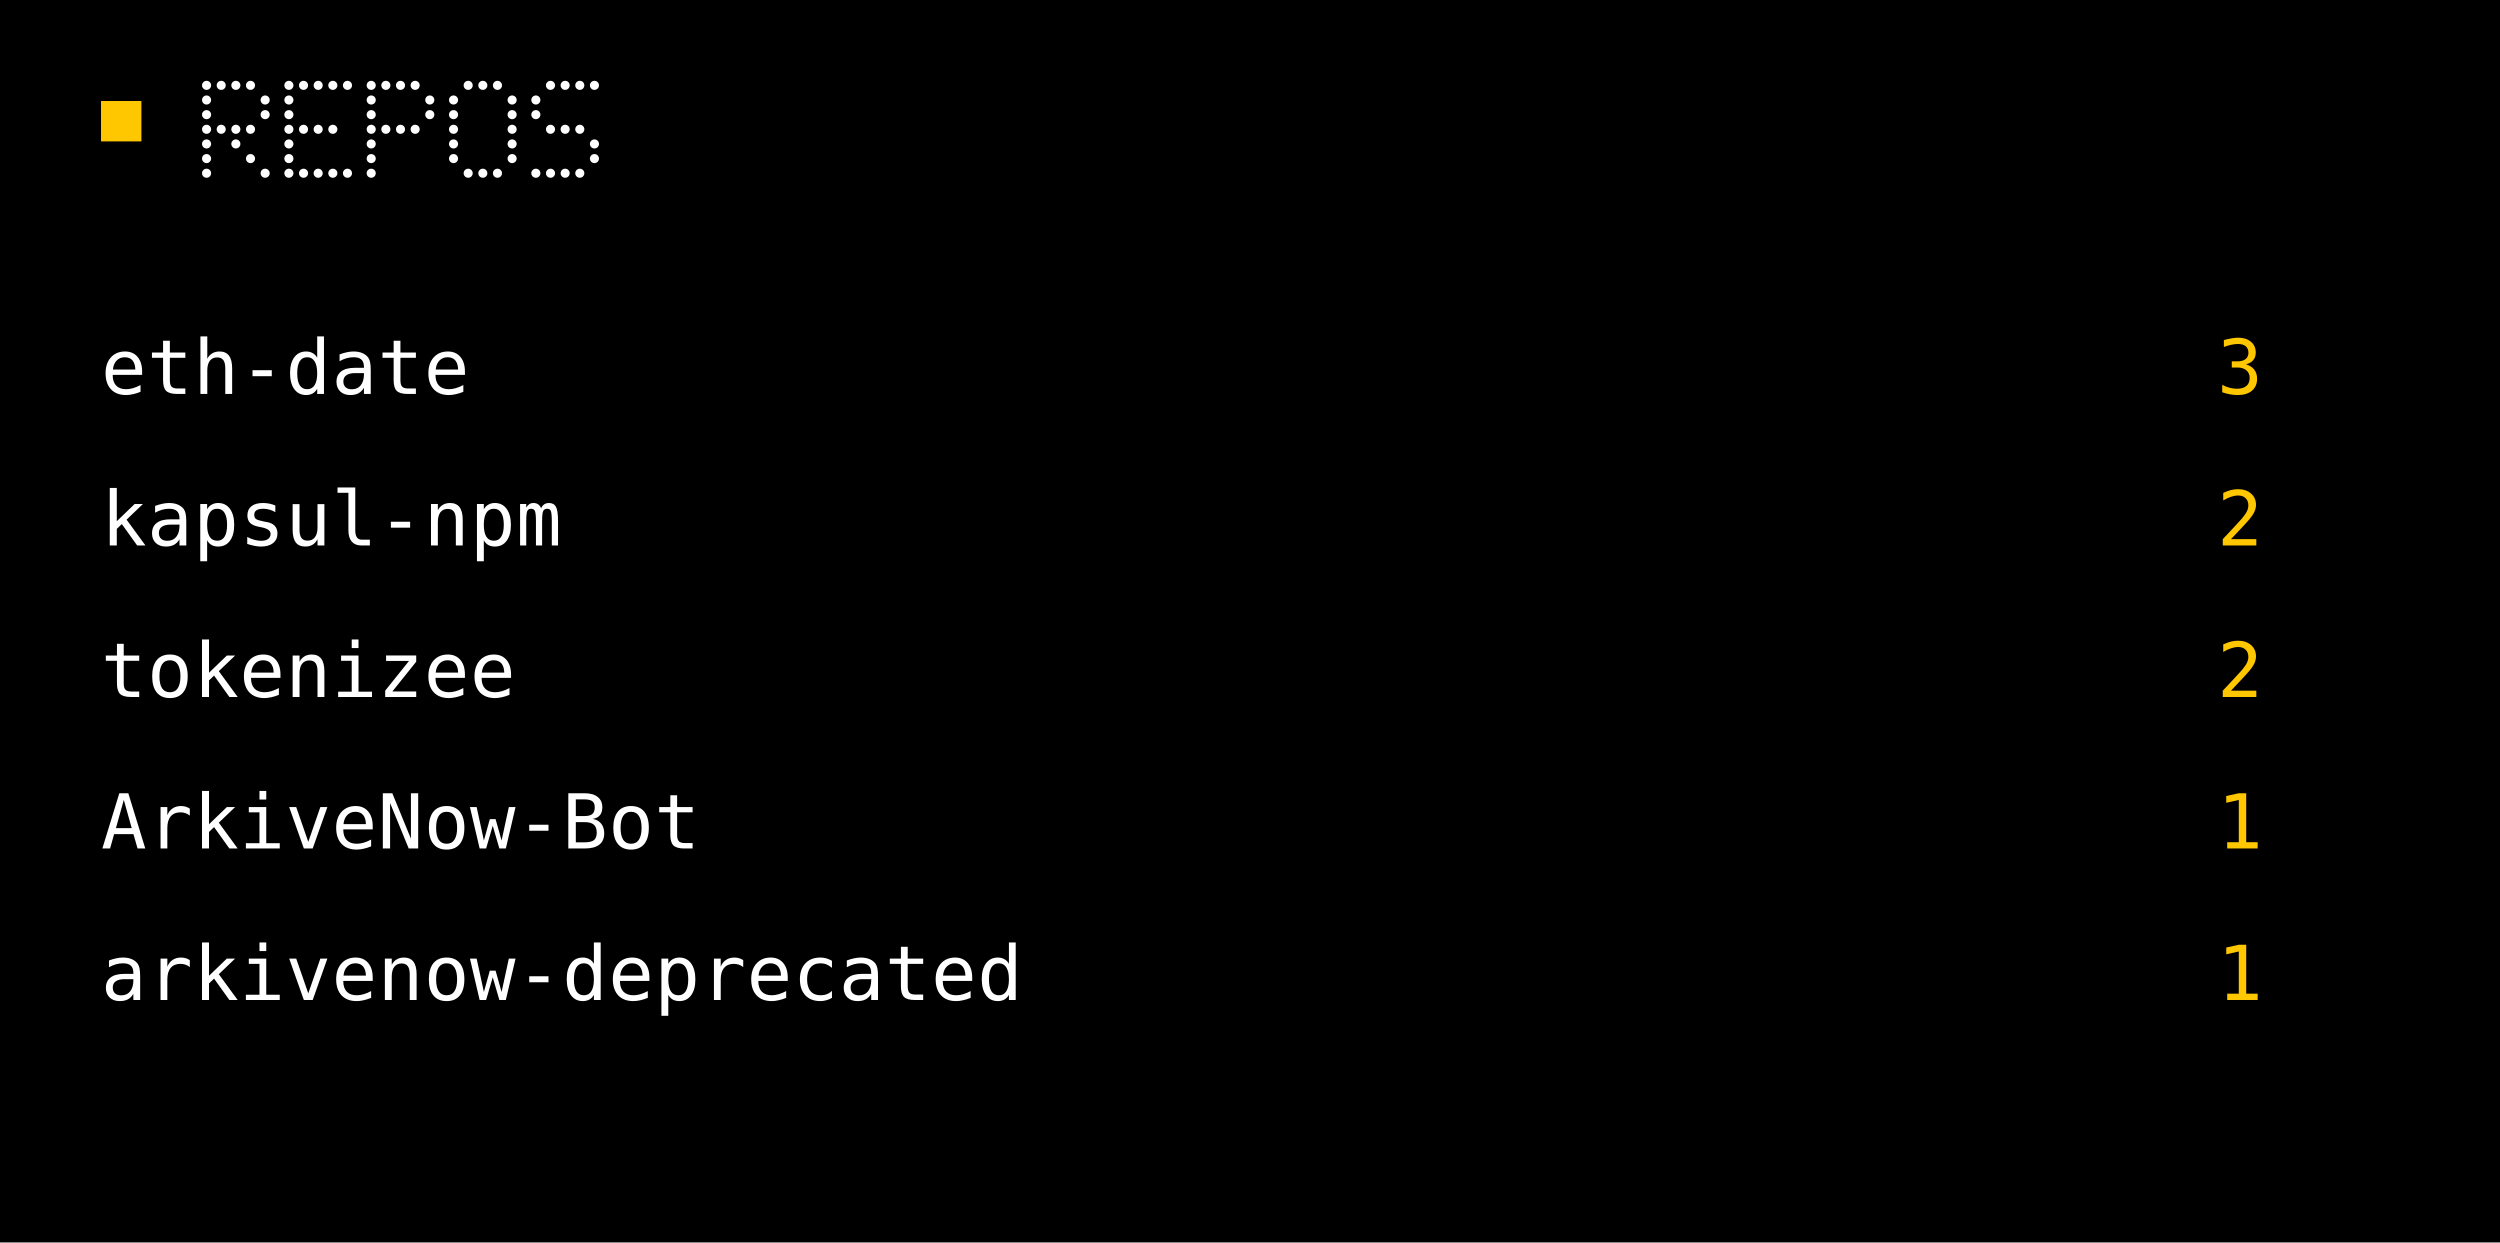
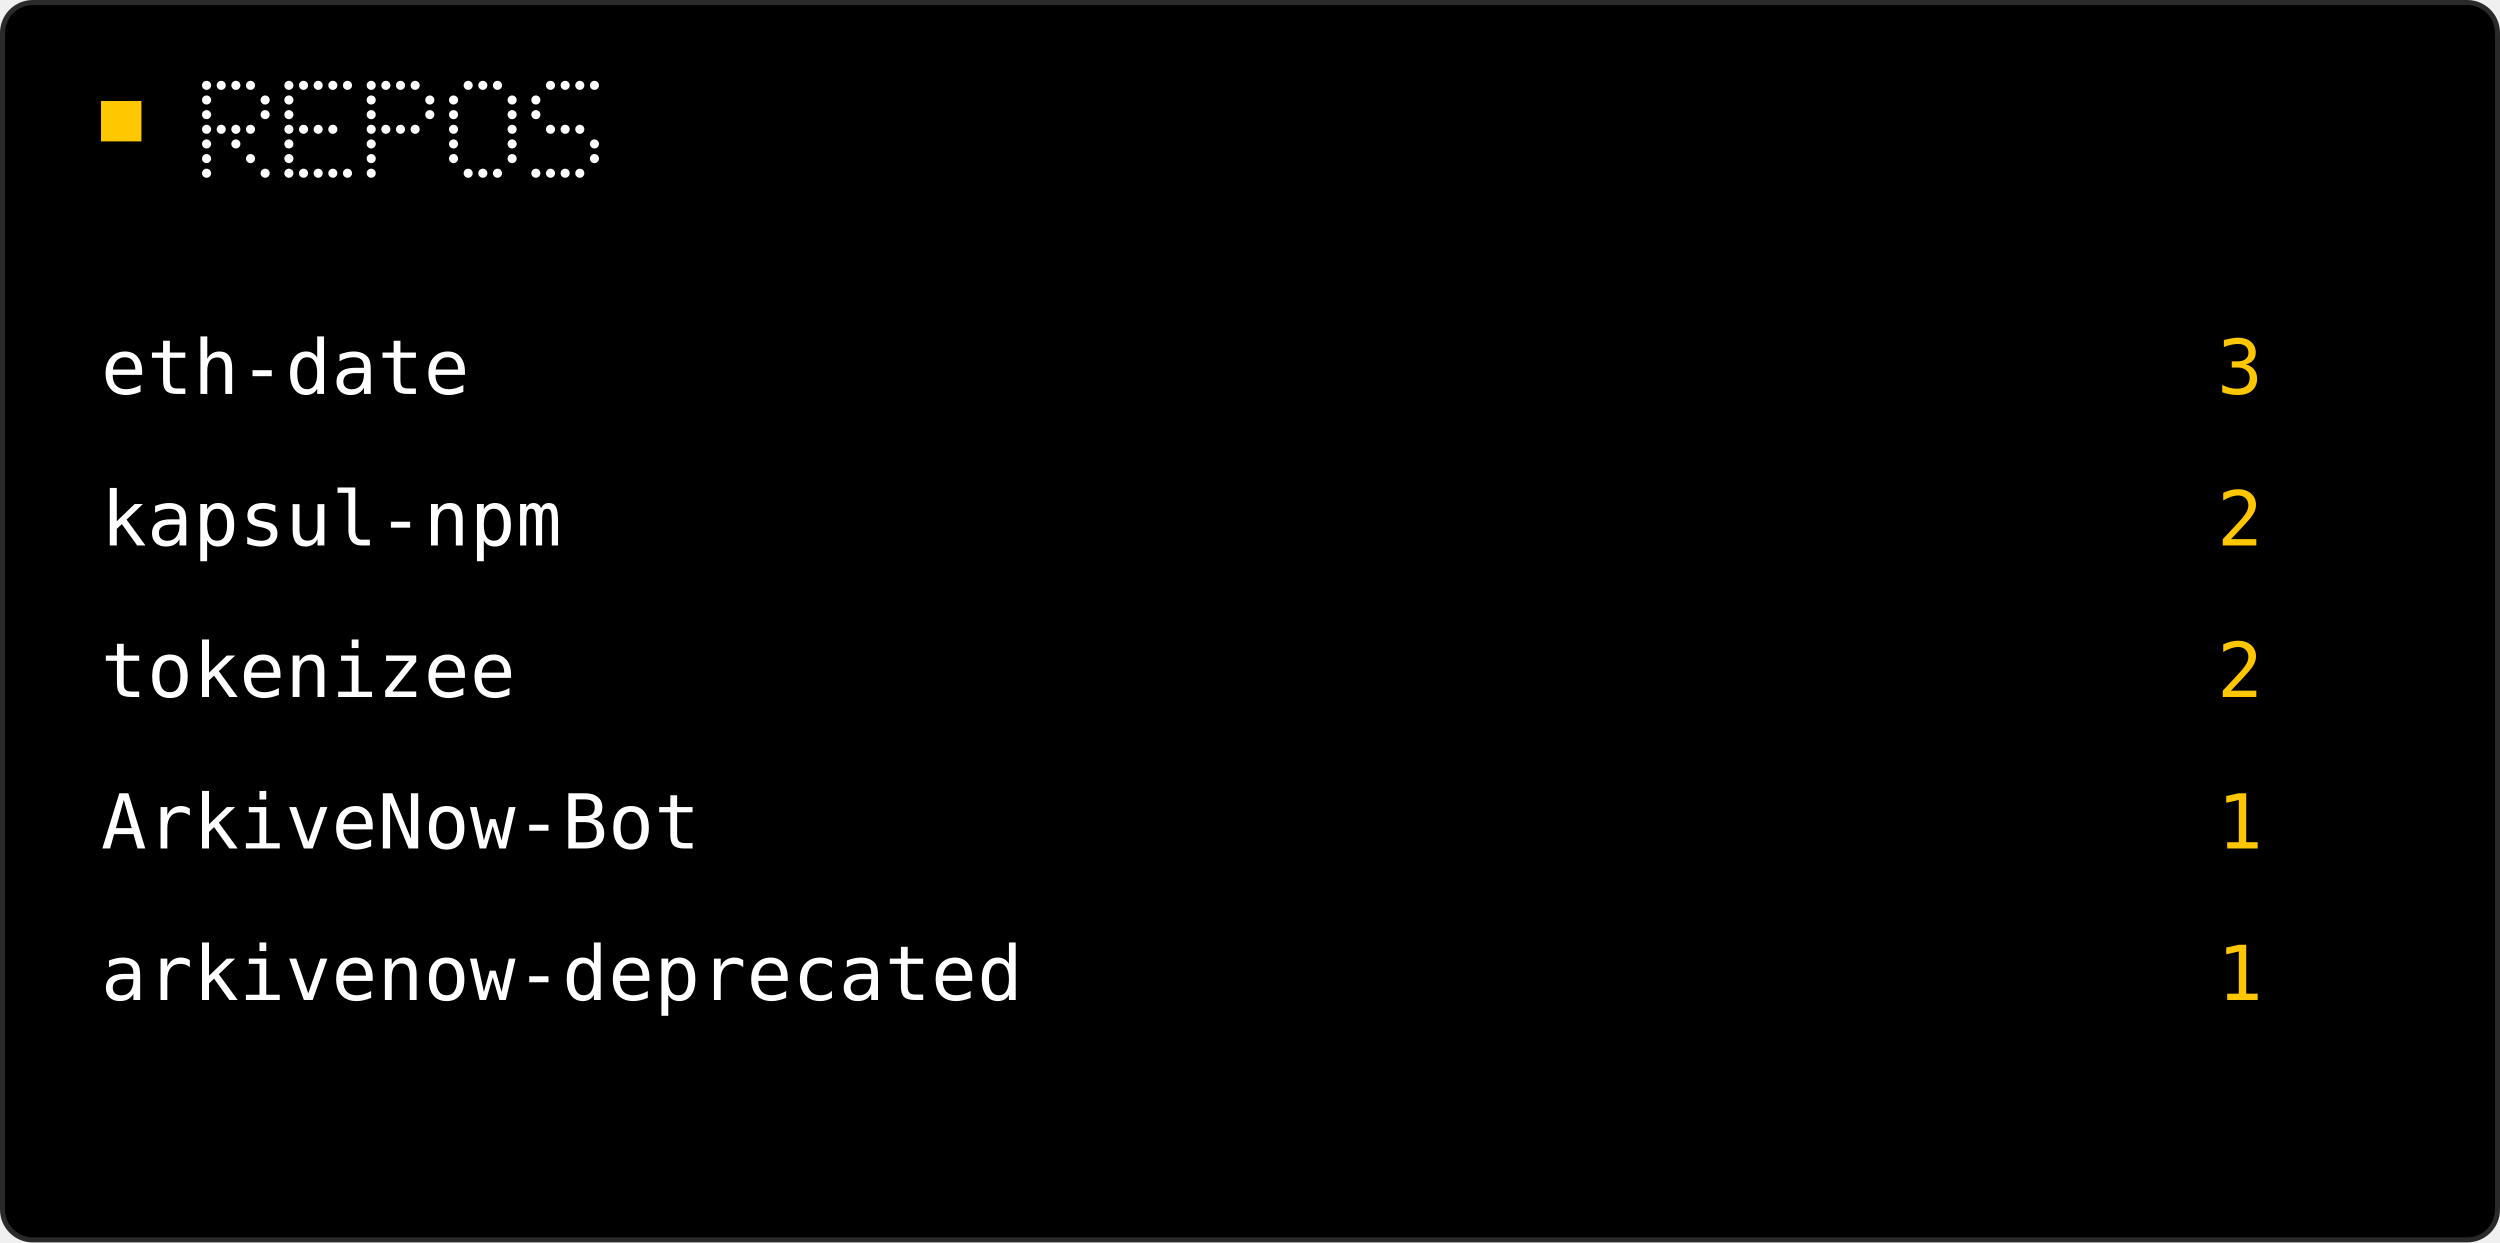
<svg xmlns="http://www.w3.org/2000/svg" width="495" height="246" viewBox="0 0 495 246" role="img">
-   <rect width="495" height="246" fill="#000000" />
+   <rect x="0.5" y="0.5" width="494" height="245" rx="6" fill="#000000" stroke="#2A2A2A" stroke-width="1" />
  <rect x="20" y="20" width="8" height="8" fill="#FFC700" />
  <circle cx="40.9" cy="16.9" r="0.90" fill="#FFFFFF" />
  <circle cx="43.8" cy="16.9" r="0.90" fill="#FFFFFF" />
  <circle cx="46.7" cy="16.9" r="0.90" fill="#FFFFFF" />
  <circle cx="49.6" cy="16.9" r="0.90" fill="#FFFFFF" />
  <circle cx="40.9" cy="19.8" r="0.90" fill="#FFFFFF" />
  <circle cx="52.5" cy="19.8" r="0.90" fill="#FFFFFF" />
  <circle cx="40.9" cy="22.7" r="0.90" fill="#FFFFFF" />
  <circle cx="52.5" cy="22.7" r="0.90" fill="#FFFFFF" />
  <circle cx="40.9" cy="25.6" r="0.90" fill="#FFFFFF" />
  <circle cx="43.8" cy="25.6" r="0.90" fill="#FFFFFF" />
  <circle cx="46.7" cy="25.6" r="0.90" fill="#FFFFFF" />
  <circle cx="49.6" cy="25.6" r="0.90" fill="#FFFFFF" />
  <circle cx="40.9" cy="28.5" r="0.90" fill="#FFFFFF" />
  <circle cx="46.7" cy="28.5" r="0.90" fill="#FFFFFF" />
  <circle cx="40.9" cy="31.4" r="0.90" fill="#FFFFFF" />
  <circle cx="49.6" cy="31.4" r="0.90" fill="#FFFFFF" />
  <circle cx="40.9" cy="34.3" r="0.90" fill="#FFFFFF" />
  <circle cx="52.5" cy="34.3" r="0.90" fill="#FFFFFF" />
  <circle cx="57.2" cy="16.9" r="0.90" fill="#FFFFFF" />
  <circle cx="60.1" cy="16.9" r="0.90" fill="#FFFFFF" />
  <circle cx="63.0" cy="16.9" r="0.90" fill="#FFFFFF" />
  <circle cx="65.9" cy="16.9" r="0.90" fill="#FFFFFF" />
  <circle cx="68.8" cy="16.9" r="0.90" fill="#FFFFFF" />
  <circle cx="57.2" cy="19.8" r="0.90" fill="#FFFFFF" />
  <circle cx="57.2" cy="22.7" r="0.90" fill="#FFFFFF" />
  <circle cx="57.2" cy="25.6" r="0.90" fill="#FFFFFF" />
  <circle cx="60.1" cy="25.6" r="0.90" fill="#FFFFFF" />
  <circle cx="63.0" cy="25.6" r="0.90" fill="#FFFFFF" />
  <circle cx="65.9" cy="25.6" r="0.90" fill="#FFFFFF" />
  <circle cx="57.2" cy="28.5" r="0.90" fill="#FFFFFF" />
  <circle cx="57.2" cy="31.4" r="0.90" fill="#FFFFFF" />
  <circle cx="57.2" cy="34.3" r="0.90" fill="#FFFFFF" />
  <circle cx="60.1" cy="34.3" r="0.90" fill="#FFFFFF" />
  <circle cx="63.0" cy="34.3" r="0.90" fill="#FFFFFF" />
  <circle cx="65.9" cy="34.3" r="0.90" fill="#FFFFFF" />
  <circle cx="68.8" cy="34.3" r="0.90" fill="#FFFFFF" />
  <circle cx="73.5" cy="16.9" r="0.90" fill="#FFFFFF" />
  <circle cx="76.4" cy="16.9" r="0.90" fill="#FFFFFF" />
  <circle cx="79.3" cy="16.9" r="0.90" fill="#FFFFFF" />
  <circle cx="82.2" cy="16.9" r="0.90" fill="#FFFFFF" />
  <circle cx="73.5" cy="19.8" r="0.90" fill="#FFFFFF" />
  <circle cx="85.1" cy="19.8" r="0.90" fill="#FFFFFF" />
  <circle cx="73.5" cy="22.7" r="0.90" fill="#FFFFFF" />
  <circle cx="85.1" cy="22.7" r="0.90" fill="#FFFFFF" />
  <circle cx="73.5" cy="25.6" r="0.90" fill="#FFFFFF" />
  <circle cx="76.4" cy="25.6" r="0.90" fill="#FFFFFF" />
  <circle cx="79.3" cy="25.6" r="0.90" fill="#FFFFFF" />
  <circle cx="82.2" cy="25.6" r="0.90" fill="#FFFFFF" />
  <circle cx="73.5" cy="28.5" r="0.90" fill="#FFFFFF" />
  <circle cx="73.5" cy="31.4" r="0.90" fill="#FFFFFF" />
  <circle cx="73.5" cy="34.3" r="0.90" fill="#FFFFFF" />
  <circle cx="92.7" cy="16.9" r="0.90" fill="#FFFFFF" />
  <circle cx="95.6" cy="16.9" r="0.90" fill="#FFFFFF" />
  <circle cx="98.5" cy="16.9" r="0.90" fill="#FFFFFF" />
  <circle cx="89.8" cy="19.8" r="0.90" fill="#FFFFFF" />
  <circle cx="101.4" cy="19.8" r="0.90" fill="#FFFFFF" />
  <circle cx="89.8" cy="22.7" r="0.90" fill="#FFFFFF" />
  <circle cx="101.4" cy="22.7" r="0.90" fill="#FFFFFF" />
  <circle cx="89.8" cy="25.6" r="0.90" fill="#FFFFFF" />
  <circle cx="101.4" cy="25.6" r="0.90" fill="#FFFFFF" />
  <circle cx="89.8" cy="28.5" r="0.90" fill="#FFFFFF" />
  <circle cx="101.4" cy="28.5" r="0.90" fill="#FFFFFF" />
  <circle cx="89.8" cy="31.4" r="0.90" fill="#FFFFFF" />
  <circle cx="101.4" cy="31.4" r="0.90" fill="#FFFFFF" />
  <circle cx="92.7" cy="34.3" r="0.90" fill="#FFFFFF" />
  <circle cx="95.6" cy="34.3" r="0.90" fill="#FFFFFF" />
  <circle cx="98.5" cy="34.3" r="0.90" fill="#FFFFFF" />
  <circle cx="109.0" cy="16.9" r="0.90" fill="#FFFFFF" />
  <circle cx="111.9" cy="16.9" r="0.90" fill="#FFFFFF" />
  <circle cx="114.8" cy="16.9" r="0.90" fill="#FFFFFF" />
  <circle cx="117.7" cy="16.9" r="0.90" fill="#FFFFFF" />
  <circle cx="106.1" cy="19.8" r="0.90" fill="#FFFFFF" />
  <circle cx="106.1" cy="22.7" r="0.90" fill="#FFFFFF" />
  <circle cx="109.0" cy="25.6" r="0.90" fill="#FFFFFF" />
  <circle cx="111.9" cy="25.6" r="0.90" fill="#FFFFFF" />
  <circle cx="114.8" cy="25.6" r="0.90" fill="#FFFFFF" />
  <circle cx="117.7" cy="28.5" r="0.90" fill="#FFFFFF" />
  <circle cx="117.7" cy="31.4" r="0.90" fill="#FFFFFF" />
  <circle cx="106.1" cy="34.3" r="0.90" fill="#FFFFFF" />
  <circle cx="109.0" cy="34.3" r="0.90" fill="#FFFFFF" />
  <circle cx="111.9" cy="34.3" r="0.90" fill="#FFFFFF" />
  <circle cx="114.8" cy="34.3" r="0.90" fill="#FFFFFF" />
  <text x="20" y="78" fill="#FFFFFF" font-family="ui-monospace, Geist Mono, monospace" font-size="15" letter-spacing="0.1" dominant-baseline="auto">eth-date</text>
  <text x="439" y="78" fill="#FFC700" font-family="ui-monospace, Geist Mono, monospace" font-size="15" letter-spacing="0.2" dominant-baseline="auto">3</text>
  <text x="20" y="108" fill="#FFFFFF" font-family="ui-monospace, Geist Mono, monospace" font-size="15" letter-spacing="0.1" dominant-baseline="auto">kapsul-npm</text>
  <text x="439" y="108" fill="#FFC700" font-family="ui-monospace, Geist Mono, monospace" font-size="15" letter-spacing="0.2" dominant-baseline="auto">2</text>
  <text x="20" y="138" fill="#FFFFFF" font-family="ui-monospace, Geist Mono, monospace" font-size="15" letter-spacing="0.1" dominant-baseline="auto">tokenizee</text>
  <text x="439" y="138" fill="#FFC700" font-family="ui-monospace, Geist Mono, monospace" font-size="15" letter-spacing="0.2" dominant-baseline="auto">2</text>
  <text x="20" y="168" fill="#FFFFFF" font-family="ui-monospace, Geist Mono, monospace" font-size="15" letter-spacing="0.1" dominant-baseline="auto">ArkiveNow-Bot</text>
  <text x="439" y="168" fill="#FFC700" font-family="ui-monospace, Geist Mono, monospace" font-size="15" letter-spacing="0.2" dominant-baseline="auto">1</text>
  <text x="20" y="198" fill="#FFFFFF" font-family="ui-monospace, Geist Mono, monospace" font-size="15" letter-spacing="0.1" dominant-baseline="auto">arkivenow-deprecated</text>
  <text x="439" y="198" fill="#FFC700" font-family="ui-monospace, Geist Mono, monospace" font-size="15" letter-spacing="0.2" dominant-baseline="auto">1</text>
</svg>
